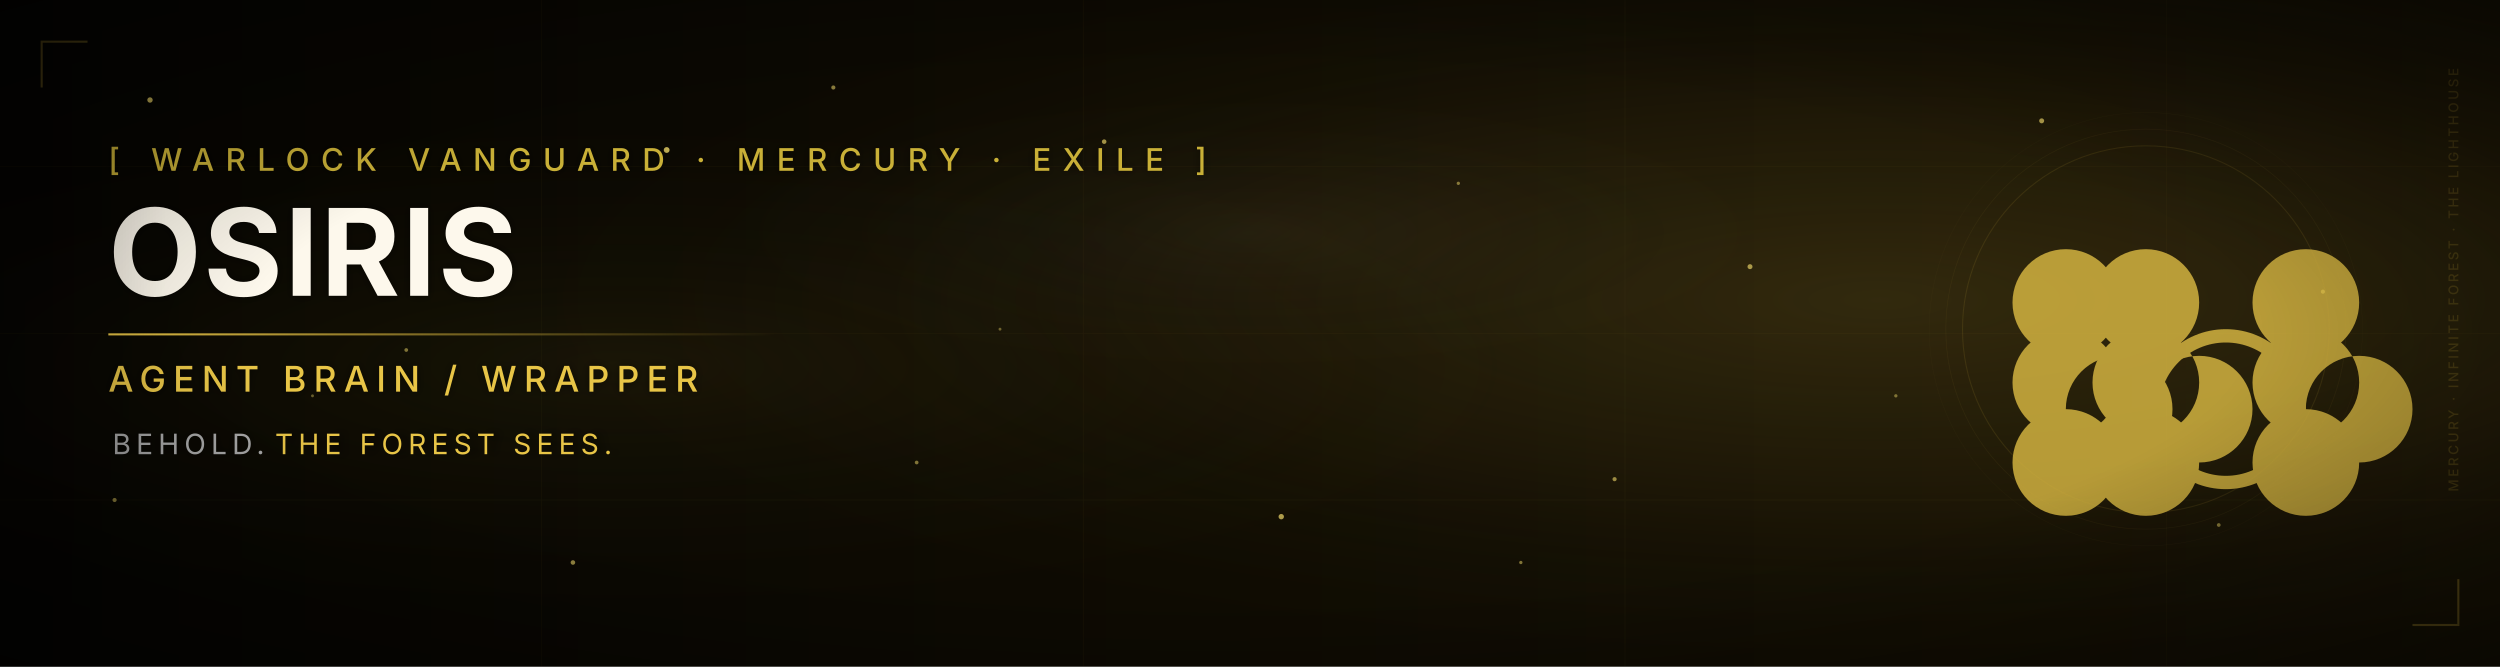
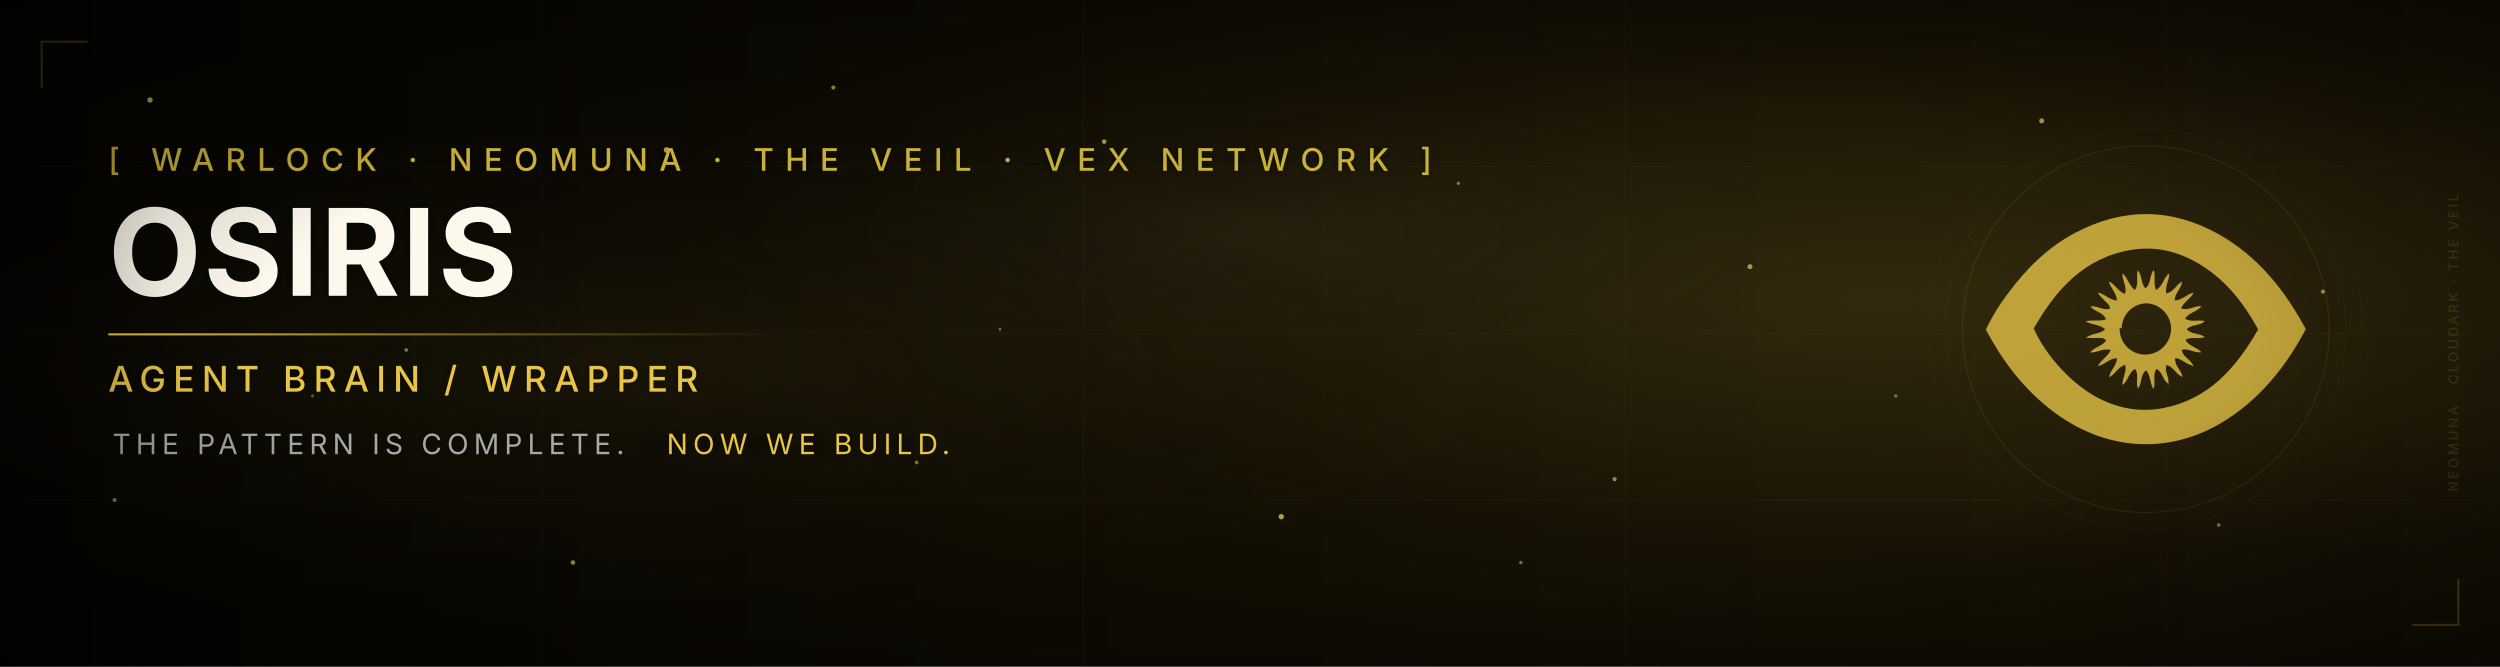
<svg xmlns="http://www.w3.org/2000/svg" viewBox="0 0 1200 320" width="1200" height="320" role="img" aria-label="Osiris - Agent Brain / Wrapper">
  <defs>
    <linearGradient id="space" x1="0" y1="0" x2="1" y2="0">
      <stop offset="0%" stop-color="#050401" />
      <stop offset="40%" stop-color="#0d0a02" />
      <stop offset="100%" stop-color="#161104" />
    </linearGradient>
    <radialGradient id="goldglow" cx="0.75" cy="0.45" r="0.58">
      <stop offset="0%" stop-color="#e8c547" stop-opacity="0.15" />
      <stop offset="50%" stop-color="#d4af37" stop-opacity="0.06" />
      <stop offset="100%" stop-color="#000" stop-opacity="0" />
    </radialGradient>
    <radialGradient id="mercuryglow" cx="0.25" cy="0.55" r="0.42">
      <stop offset="0%" stop-color="#c9b037" stop-opacity="0.08" />
      <stop offset="100%" stop-color="#000" stop-opacity="0" />
    </radialGradient>
    <radialGradient id="coreglow" cx="0.5" cy="0.35" r="0.25">
      <stop offset="0%" stop-color="#fff3d0" stop-opacity="0.04" />
      <stop offset="100%" stop-color="#000" stop-opacity="0" />
    </radialGradient>
    <filter id="textsoft" x="-30%" y="-30%" width="160%" height="160%">
      <feGaussianBlur stdDeviation="2" />
    </filter>
    <radialGradient id="vig" cx="0.5" cy="0.5" r="0.72">
      <stop offset="55%" stop-color="#000" stop-opacity="0" />
      <stop offset="100%" stop-color="#000" stop-opacity="0.55" />
    </radialGradient>
    <linearGradient id="accentbar" x1="0" y1="0" x2="1" y2="0">
      <stop offset="0%" stop-color="#e8c547" stop-opacity="1" />
      <stop offset="100%" stop-color="#d4af37" stop-opacity="0" />
    </linearGradient>
    <linearGradient id="leftfade" x1="0" y1="0" x2="1" y2="0">
      <stop offset="0%" stop-color="#000" stop-opacity="0.22" />
      <stop offset="25%" stop-color="#000" stop-opacity="0" />
    </linearGradient>
  </defs>
  <rect width="1200" height="320" fill="url(#space)" />
  <rect width="1200" height="320" fill="url(#goldglow)" />
  <rect width="1200" height="320" fill="url(#mercuryglow)" />
  <rect width="1200" height="320" fill="url(#coreglow)" />
  <g fill="#f0d96a">
    <circle cx="72" cy="48" r="1.3" opacity="0.75" />
    <circle cx="195" cy="168" r="0.9" opacity="0.5" />
    <circle cx="320" cy="72" r="1.4" opacity="0.8" />
    <circle cx="440" cy="222" r="0.9" opacity="0.5" />
    <circle cx="530" cy="68" r="1.1" opacity="0.65" />
    <circle cx="615" cy="248" r="1.3" opacity="0.7" />
    <circle cx="700" cy="88" r="0.8" opacity="0.5" />
    <circle cx="775" cy="230" r="1.0" opacity="0.6" />
    <circle cx="55" cy="240" r="1.0" opacity="0.55" />
    <circle cx="980" cy="58" r="1.2" opacity="0.7" />
    <circle cx="1065" cy="252" r="0.9" opacity="0.5" />
    <circle cx="275" cy="270" r="1.1" opacity="0.6" />
    <circle cx="480" cy="158" r="0.7" opacity="0.4" />
    <circle cx="840" cy="128" r="1.2" opacity="0.65" />
    <circle cx="150" cy="190" r="0.7" opacity="0.4" />
    <circle cx="730" cy="270" r="0.8" opacity="0.5" />
    <circle cx="400" cy="42" r="1.0" opacity="0.55" />
    <circle cx="910" cy="190" r="0.8" opacity="0.45" />
    <circle cx="118" cy="122" r="0.9" opacity="0.5" />
    <circle cx="1115" cy="140" r="1.0" opacity="0.6" />
  </g>
  <g stroke="#d4af37" stroke-width="0.35" opacity="0.04">
    <line x1="0" y1="80" x2="1200" y2="80" />
    <line x1="0" y1="160" x2="1200" y2="160" />
    <line x1="0" y1="240" x2="1200" y2="240" />
    <line x1="260" y1="0" x2="260" y2="320" />
    <line x1="520" y1="0" x2="520" y2="320" />
    <line x1="780" y1="0" x2="780" y2="320" />
    <line x1="1040" y1="0" x2="1040" y2="320" />
  </g>
-   <g transform="translate(1030,158) scale(3.2) translate(-16, -16)" opacity="0.75" fill="#e8c547">
-     <path d="M28 16c-6.627 0-12 5.373-12 12s5.373 12 12 12 12-5.373 12-12-5.373-12-12-12zm0 22c-5.523 0-10-4.477-10-10s4.477-10 10-10 10 4.477 10 10-4.477 10-10 10z" />
-     <path d="M16 28c0-4.418 3.582-8 8-8s8 3.582 8 8-3.582 8-8 8-8-3.582-8-8zm0-12c-4.418 0-8 3.582-8 8s3.582 8 8 8 8-3.582 8-8-3.582-8-8-8z" />
-     <path d="M40 28c0-4.418 3.582-8 8-8s8 3.582 8 8-3.582 8-8 8-8-3.582-8-8zm0-12c-4.418 0-8 3.582-8 8s3.582 8 8 8 8-3.582 8-8-3.582-8-8-8z" />
-     <path d="M4 28c0-4.418 3.582-8 8-8s8 3.582 8 8-3.582 8-8 8-8-3.582-8-8zm0-12c-4.418 0-8 3.582-8 8s3.582 8 8 8 8-3.582 8-8-3.582-8-8-8z" />
-     <path d="M16 4c-4.418 0-8 3.582-8 8s3.582 8 8 8 8-3.582 8-8-3.582-8-8-8zm0 24c-4.418 0-8 3.582-8 8s3.582 8 8 8 8-3.582 8-8-3.582-8-8-8z" />
-     <path d="M40 4c-4.418 0-8 3.582-8 8s3.582 8 8 8 8-3.582 8-8-3.582-8-8-8zm0 24c-4.418 0-8 3.582-8 8s3.582 8 8 8 8-3.582 8-8-3.582-8-8-8z" />
-     <path d="M4 4c-4.418 0-8 3.582-8 8s3.582 8 8 8 8-3.582 8-8-3.582-8-8-8zm0 24c-4.418 0-8 3.582-8 8s3.582 8 8 8 8-3.582 8-8-3.582-8-8-8z" />
+   <g transform="translate(1030,158) scale(4.8) translate(-16, -16)" opacity="0.78" fill="#e8c547">
+     <path d="M32 15.998c-1.895 3.578-4.306 6.628-7.635 8.86-5.716 3.837-12.477 3.488-18.017-0.92-2.685-2.135-4.718-4.807-6.349-7.901 0.662-1.366 1.392-2.539 2.227-3.627l-0.036 0.049c1.837-2.498 4.004-4.65 6.768-6.105 4.813-2.535 9.645-2.489 14.384 0.182 3.871 2.195 6.541 5.539 8.657 9.461zM27.229 16.032c-1.569-2.897-3.541-5.299-6.41-6.848-1.956-1.053-4.057-1.474-6.251-1.114-4.757 0.784-7.563 3.994-9.777 7.863 1.232 2.801 3.929 5.669 6.512 6.986 2.045 1.039 4.202 1.404 6.439 0.971 4.544-0.883 7.267-3.999 9.484-7.858z" />
+     <path d="M18.221 21.438c-0.532-0.341-0.537-1.109-1.14-1.465-0.465 0.608-0.044 1.327-0.317 2.017-0.385-0.598-0.269-1.327-0.729-1.874-0.622 0.45-0.383 1.264-0.814 1.83-0.285-0.644 0.13-1.363-0.293-1.97-0.659 0.341-0.668 1.179-1.264 1.614-0.051-0.709 0.47-1.302 0.264-2.029-0.692 0.221-0.958 0.908-1.607 1.259 0.118-0.729 0.753-1.164 0.799-1.901-0.739-0.038-1.181 0.615-1.913 0.77 0.341-0.647 0.983-0.946 1.29-1.591-0.768-0.256-1.363 0.296-2.065 0.227 0.44-0.552 1.225-0.615 1.603-1.203-0.288-0.341-0.647-0.22-0.97-0.239s-0.607 0-1.073 0c0.647-0.525 1.401-0.365 1.932-0.852-0.511-0.559-1.302-0.392-1.951-0.828 0.729-0.157 1.384 0.046 2.045-0.184-0.298-0.76-1.164-0.731-1.554-1.31 0.682-0.070 1.264 0.446 1.937 0.249 0.026-0.445-0.351-0.584-0.547-0.84s-0.486-0.39-0.642-0.784c0.699 0.152 1.157 0.75 1.908 0.804-0.063-0.751-0.607-1.203-0.835-1.91 0.682 0.278 0.939 1.022 1.627 1.244 0.232-0.746-0.298-1.344-0.25-2.065 0.547 0.48 0.658 1.227 1.237 1.68 0.453-0.627 0.075-1.317 0.305-1.978 0.446 0.53 0.278 1.28 0.746 1.799 0.622-0.434 0.365-1.268 0.852-1.835 0.181 0.682-0.070 1.338 0.215 1.997 0.717-0.353 0.714-1.223 1.324-1.632 0 0.682-0.431 1.269-0.312 1.985 0.755-0.109 0.959-0.877 1.6-1.172-0.061 0.699-0.738 1.128-0.743 1.874 0.746 0 1.172-0.632 1.903-0.774-0.341 0.637-0.995 0.917-1.256 1.574 0.753 0.245 1.348-0.286 2.026-0.227-0.405 0.579-1.222 0.608-1.632 1.242 0.629 0.414 1.307 0.066 1.971 0.262-0.499 0.498-1.297 0.279-1.811 0.808 0.484 0.538 1.242 0.356 1.811 0.774-0.637 0.266-1.314-0.078-1.936 0.273 0.341 0.673 1.121 0.724 1.607 1.249-0.702 0.114-1.283-0.423-1.98-0.242 0.085 0.71 0.842 0.903 1.070 1.469l-0.072 0.073c-0.59-0.101-0.978-0.666-1.649-0.71-0.090 0.751 0.596 1.177 0.741 1.884-0.682-0.247-0.898-1.038-1.605-1.193-0.288 0.682 0.371 1.254 0.145 1.888zM13.385 15.857c-0.002 0.039-0.003 0.085-0.003 0.13 0 1.389 1.108 2.519 2.488 2.555l0.003 0c0.013 0 0.029 0 0.045 0 1.391 0 2.527-1.087 2.607-2.457l0-0.007c0.001-0.027 0.002-0.058 0.002-0.090 0-1.37-1.069-2.49-2.419-2.572l-0.007-0.001c-1.37 0-2.491 1.118-2.513 2.491l-0.002 0.017z" />
+     <path d="M20.649 19.522c0.061 0.032 0.128 0.060 0.084 0.15-0.087 0.044-0.128 0-0.155-0.077z" />
+     <path d="M18.209 21.457c0.077-0.077 0.106-0.034 0.119 0.051-0.092 0.061-0.095-0.010-0.107-0.070z" />
  </g>
  <g fill="none" stroke="#d4af37">
    <circle cx="1030" cy="158" r="88" stroke-width="0.5" opacity="0.12" />
    <circle cx="1030" cy="158" r="96" stroke-width="0.3" opacity="0.07" />
    <circle cx="1030" cy="158" r="104" stroke-width="0.2" opacity="0.04" />
  </g>
  <g font-family="'Haas Grot Disp Trial', 'Haas Grot Text Trial', 'Inter', -apple-system, BlinkMacSystemFont, sans-serif" filter="url(#textsoft)" opacity="0.55">
-     <text x="52" y="82" font-size="15" font-weight="500" fill="#050401" letter-spacing="5.5">[ WARLOCK VANGUARD  ·  MERCURY  ·  EXILE ]</text>
+     <text x="52" y="82" font-size="15" font-weight="500" fill="#050401" letter-spacing="5.5">[ WARLOCK · NEOMUNA · THE VEIL · VEX NETWORK ]</text>
    <text x="52" y="142" font-size="58" font-weight="700" fill="#050401" letter-spacing="1">OSIRIS</text>
    <text x="52" y="188" font-size="17" font-weight="500" fill="#050401" letter-spacing="3.5">AGENT BRAIN  /  WRAPPER</text>
-     <text x="54" y="218" font-size="13.5" font-weight="400" fill="#050401" letter-spacing="2.5">BEHOLD. THE FOREST SEES.</text>
+     <text x="54" y="218" font-size="13.5" font-weight="400" fill="#050401" letter-spacing="2.5">THE PATTERN IS COMPLETE. NOW WE BUILD.</text>
  </g>
  <g font-family="'Haas Grot Disp Trial', 'Haas Grot Text Trial', 'Inter', -apple-system, BlinkMacSystemFont, sans-serif">
-     <text x="52" y="82" font-size="15" font-weight="500" fill="#c9b037" letter-spacing="5.5">[ WARLOCK VANGUARD  ·  MERCURY  ·  EXILE ]</text>
+     <text x="52" y="82" font-size="15" font-weight="500" fill="#c9b037" letter-spacing="5.5">[ WARLOCK · NEOMUNA · THE VEIL · VEX NETWORK ]</text>
    <text x="52" y="142" font-size="58" font-weight="700" fill="#fdf8ec" letter-spacing="1">OSIRIS</text>
    <text x="52" y="188" font-size="17" font-weight="500" fill="#e8c547" letter-spacing="3.5">AGENT BRAIN  /  WRAPPER</text>
-     <text x="54" y="218" font-size="13.5" font-weight="400" fill="#a8a8a8" letter-spacing="2.5">BEHOLD. <tspan x="132" fill="#e8c547">THE FOREST SEES.</tspan>
+     <text x="54" y="218" font-size="13.5" font-weight="400" fill="#a8a8a8" letter-spacing="2.5">THE PATTERN IS COMPLETE. <tspan x="320" fill="#e8c547">NOW WE BUILD.</tspan>
    </text>
  </g>
  <rect x="52" y="160" width="320" height="1" fill="url(#accentbar)" />
-   <text transform="translate(1180, 236) rotate(-90)" font-family="'Haas Grot Disp Trial', 'Haas Grot Text Trial', 'Inter', sans-serif" font-size="6.5" font-weight="500" letter-spacing="1.2" fill="#d4af37" opacity="0.18">MERCURY  ·  INFINITE FOREST  ·  THE LIGHTHOUSE</text>
+   <text transform="translate(1180, 236) rotate(-90)" font-family="'Haas Grot Disp Trial', 'Haas Grot Text Trial', 'Inter', sans-serif" font-size="6.5" font-weight="500" letter-spacing="1.2" fill="#d4af37" opacity="0.18">NEOMUNA  ·  CLOUDARK  ·  THE VEIL</text>
  <g fill="none" stroke="#d4af37" stroke-width="1" opacity="0.35">
    <path d="M 20 42 L 20 20 L 42 20" />
    <path d="M 1180 278 L 1180 300 L 1158 300" />
  </g>
  <rect width="320" height="320" fill="url(#leftfade)" />
  <rect width="1200" height="320" fill="url(#vig)" pointer-events="none" />
</svg>
